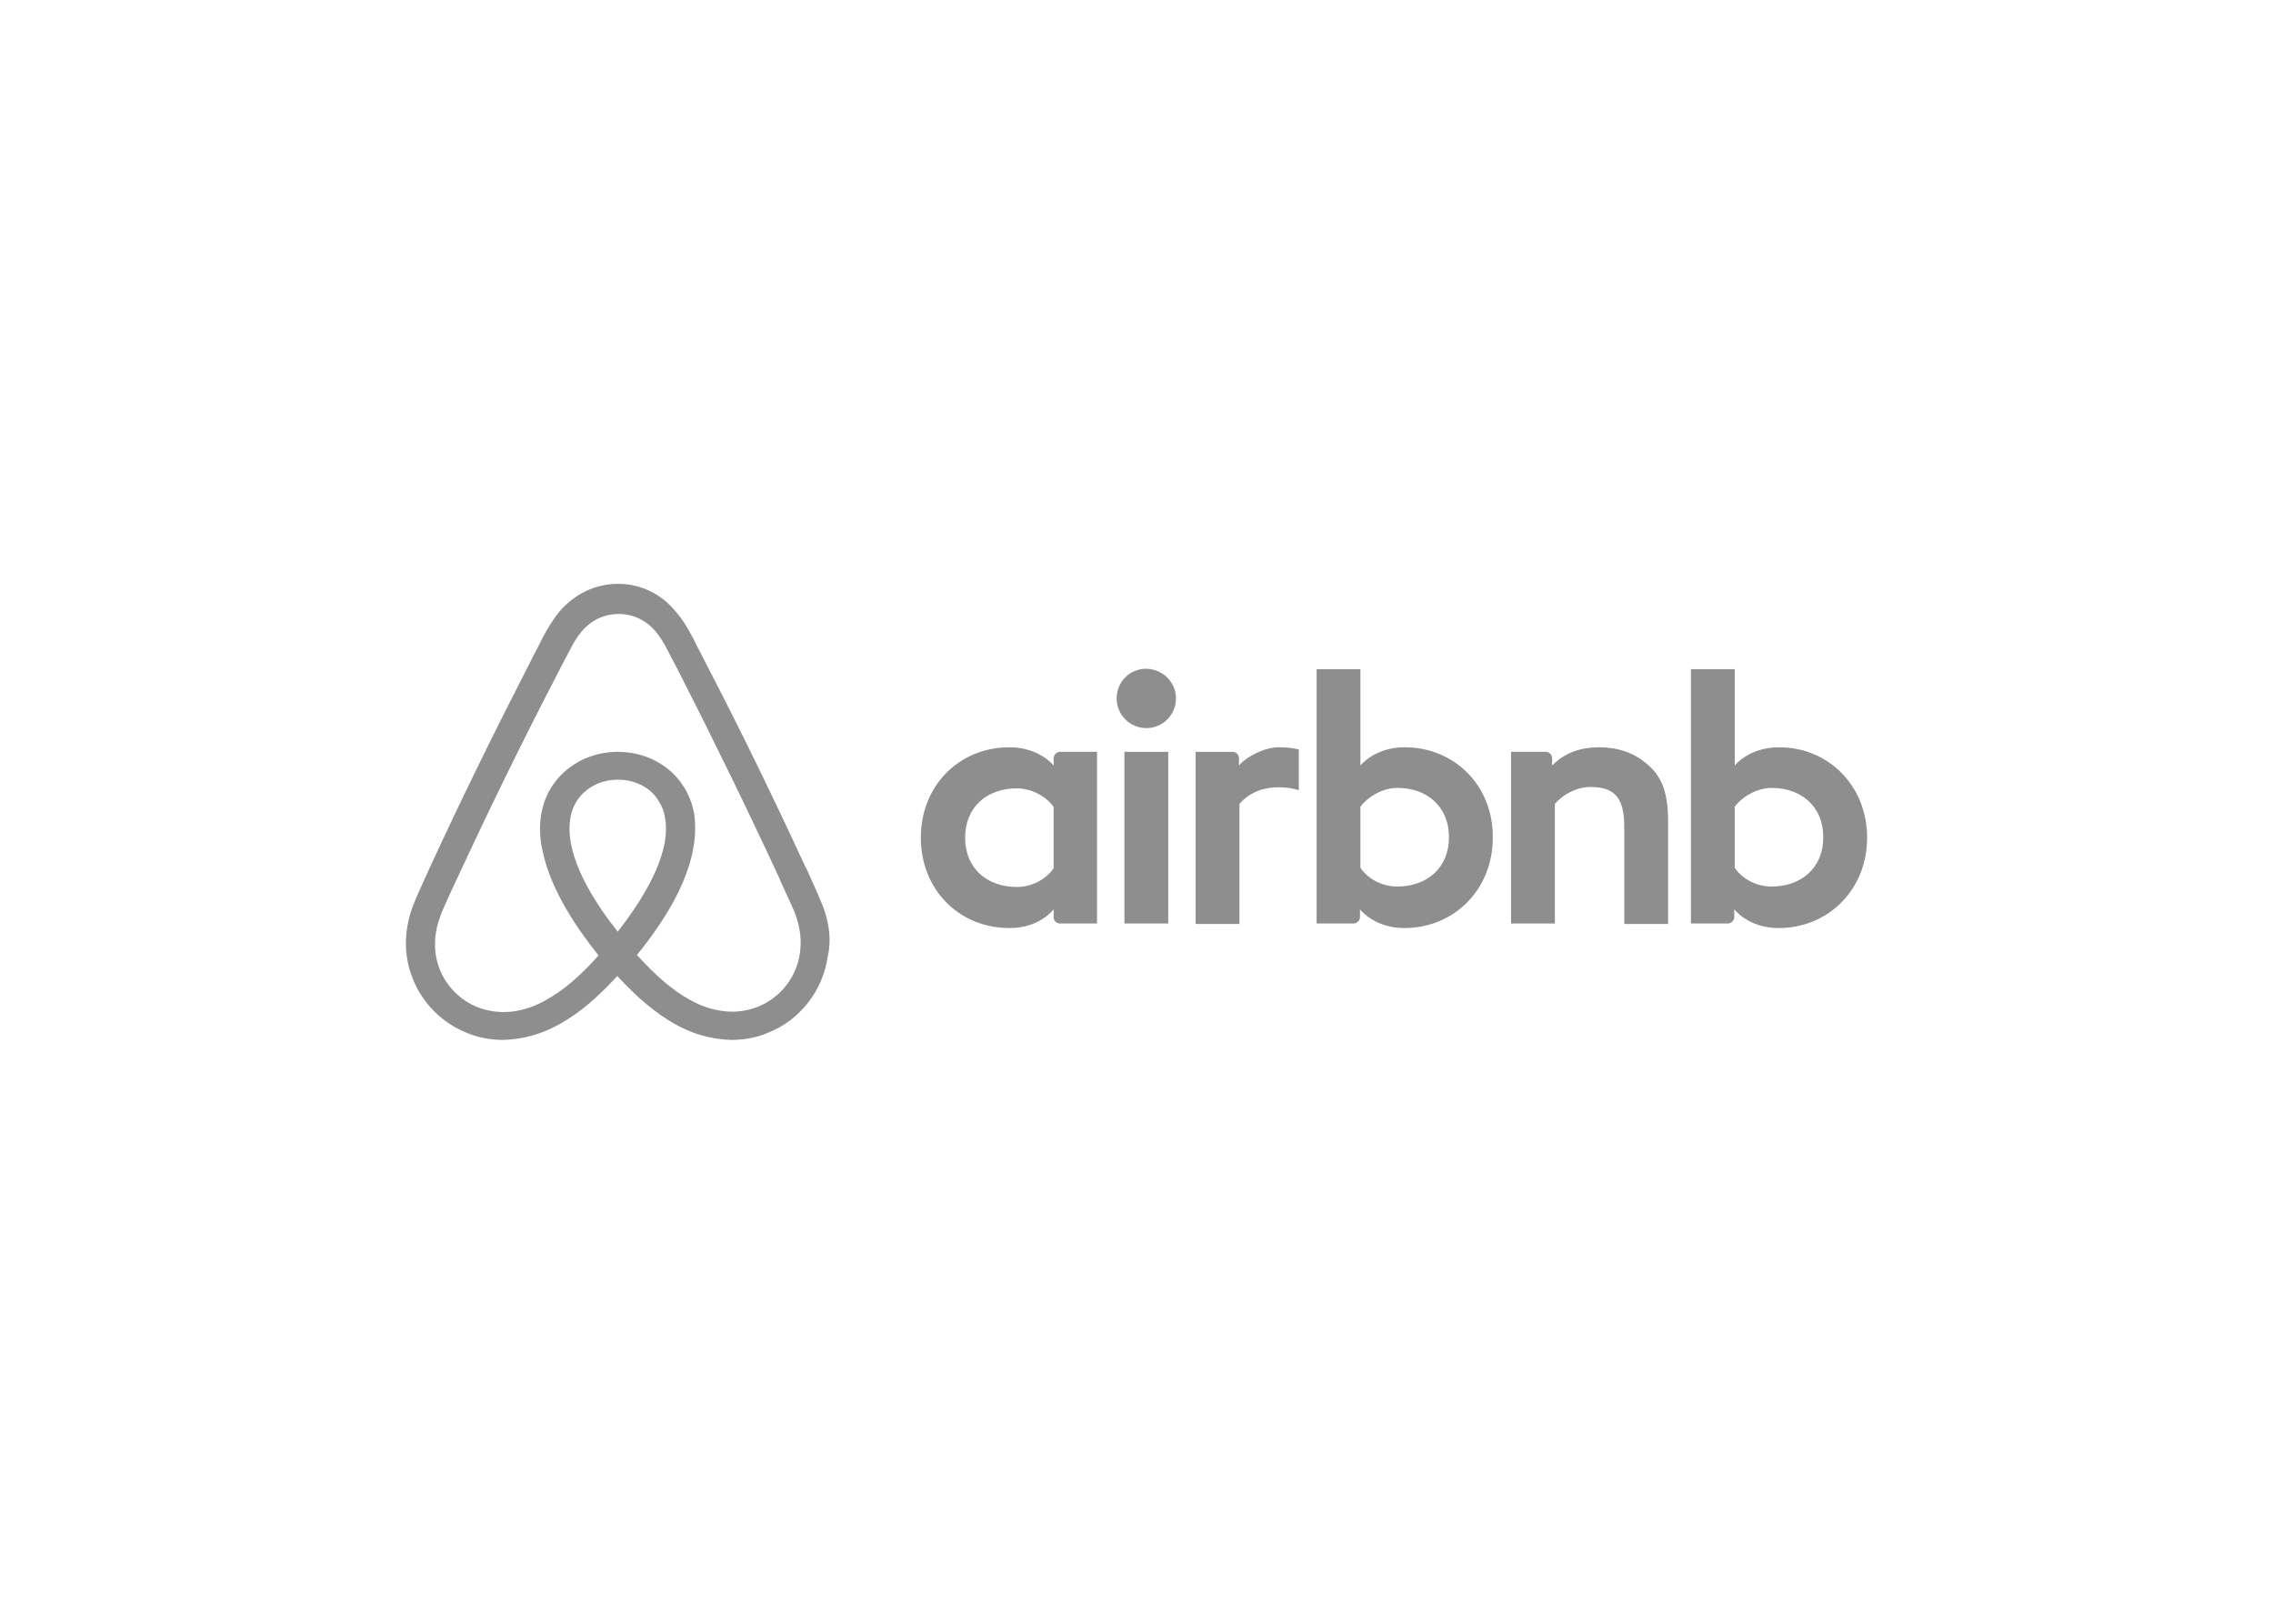
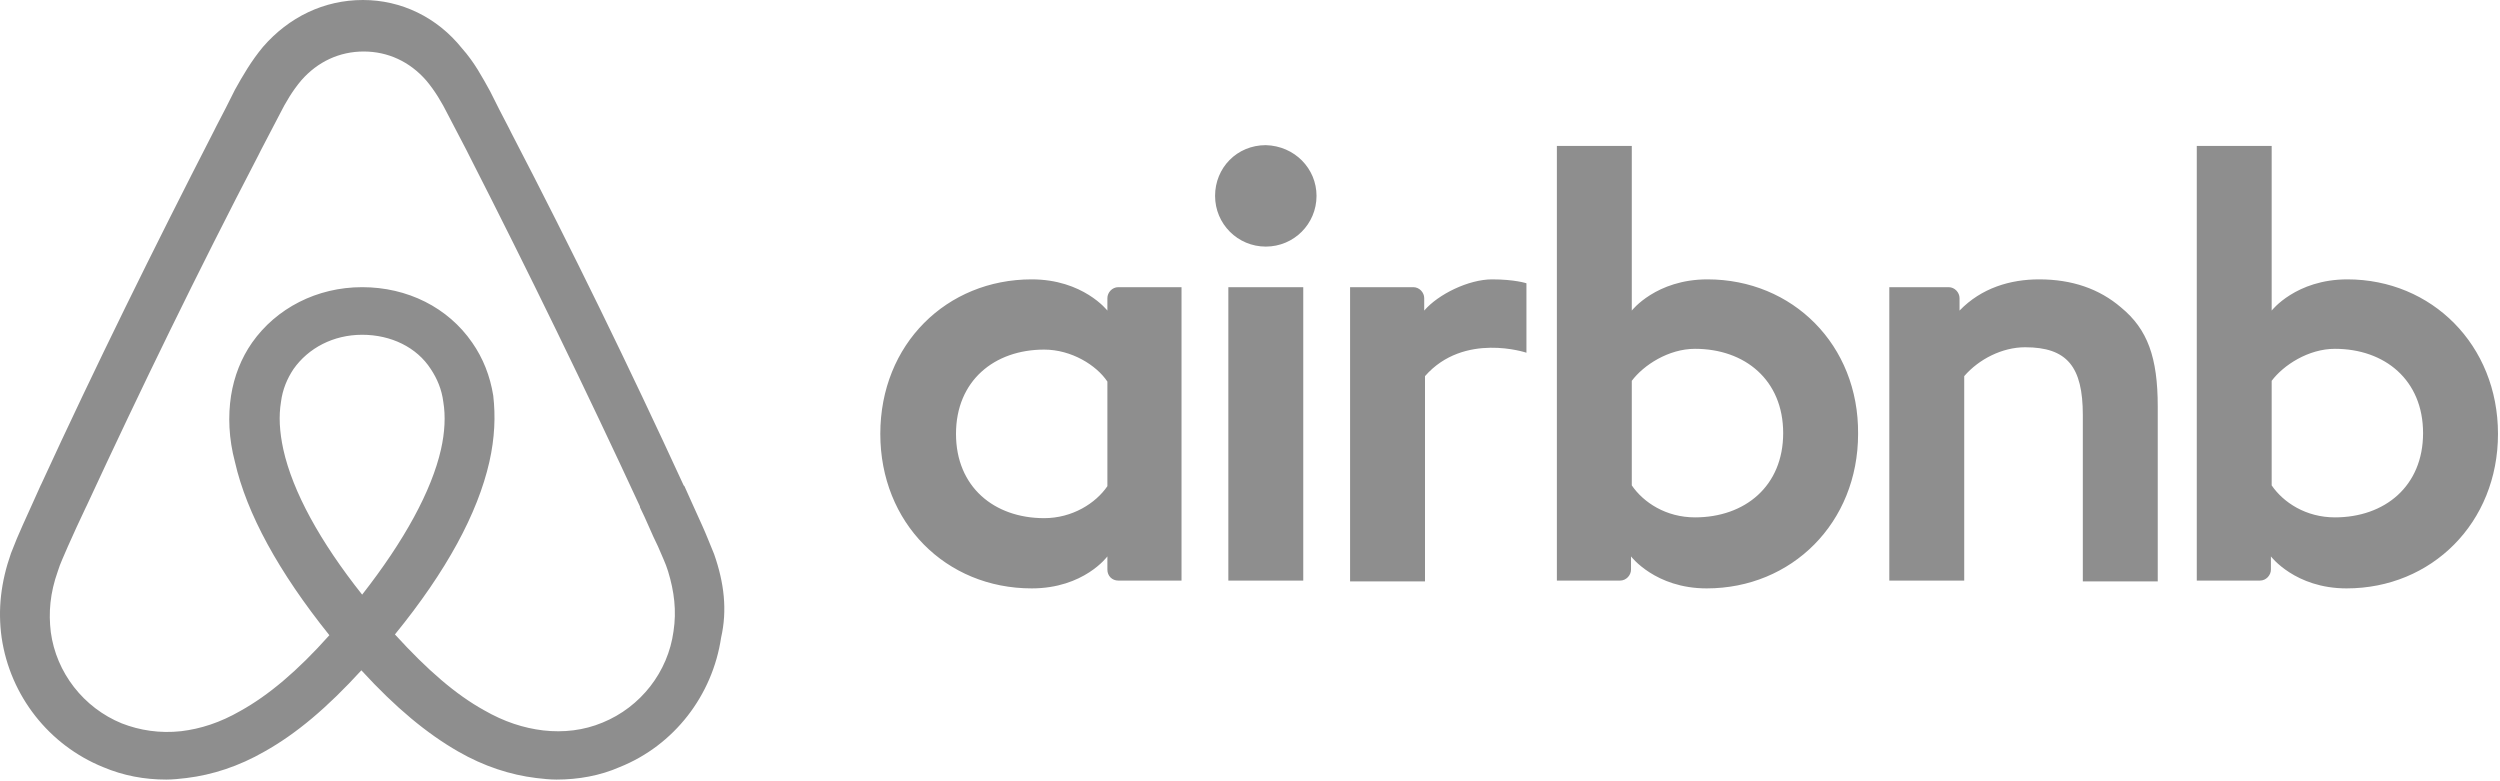
- <svg xmlns="http://www.w3.org/2000/svg" clip-rule="evenodd" fill-rule="evenodd" viewBox="0 0 560 400">
-   <path d="m289.732 172.053c0 4.049-3.261 7.31-7.31 7.31s-7.31-3.261-7.31-7.31 3.149-7.31 7.31-7.31c4.161.112 7.31 3.374 7.31 7.31zm-30.14 14.733v1.799s-3.486-4.498-10.909-4.498c-12.258 0-21.818 9.334-21.818 22.267 0 12.821 9.447 22.267 21.818 22.267 7.535 0 10.909-4.611 10.909-4.611v1.912c0 .9.675 1.574 1.574 1.574h9.109v-42.286h-9.109c-.9 0-1.574.787-1.574 1.574zm0 27.103c-1.687 2.474-5.061 4.611-9.109 4.611-7.198 0-12.708-4.498-12.708-12.146 0-7.647 5.511-12.146 12.708-12.146 3.936 0 7.535 2.249 9.109 4.611zm17.432-28.678h10.796v42.286h-10.796zm161.271-1.125c-7.422 0-10.909 4.498-10.909 4.498v-23.729h-10.796v62.641h9.109c.9 0 1.574-.787 1.574-1.574v-1.912s3.486 4.611 10.909 4.611c12.258 0 21.818-9.447 21.818-22.267 0-12.821-9.559-22.267-21.705-22.267zm-1.799 34.301c-4.161 0-7.422-2.137-9.109-4.611v-15.07c1.687-2.249 5.286-4.611 9.109-4.611 7.198 0 12.708 4.498 12.708 12.146 0 7.647-5.511 12.146-12.708 12.146zm-25.529-15.97v25.191h-10.796v-23.954c0-6.973-2.249-9.784-8.322-9.784-3.261 0-6.635 1.687-8.772 4.161v29.465h-10.796v-42.286h8.547c.9 0 1.574.787 1.574 1.574v1.799c3.149-3.261 7.31-4.498 11.471-4.498 4.723 0 8.66 1.35 11.809 4.049 3.824 3.149 5.286 7.198 5.286 14.283zm-64.891-18.331c-7.422 0-10.909 4.498-10.909 4.498v-23.729h-10.796v62.641h9.109c.9 0 1.574-.787 1.574-1.574v-1.912s3.486 4.611 10.909 4.611c12.258 0 21.818-9.447 21.818-22.267.112-12.821-9.447-22.267-21.705-22.267zm-1.799 34.301c-4.161 0-7.422-2.137-9.109-4.611v-15.07c1.687-2.249 5.286-4.611 9.109-4.611 7.198 0 12.708 4.498 12.708 12.146 0 7.647-5.511 12.146-12.708 12.146zm-29.24-34.301c3.261 0 4.948.562 4.948.562v10.009s-8.997-3.036-14.62 3.374v29.578h-10.796v-42.398h9.109c.9 0 1.574.787 1.574 1.574v1.799c2.024-2.362 6.41-4.498 9.784-4.498zm-112.125 39.587c-.562-1.35-1.125-2.812-1.687-4.049-.9-2.024-1.799-3.936-2.587-5.736l-.112-.112c-7.76-16.869-16.082-33.964-24.854-50.833l-.337-.675c-.9-1.687-1.799-3.486-2.699-5.286-1.125-2.024-2.249-4.161-4.049-6.185-3.599-4.498-8.772-6.973-14.283-6.973-5.623 0-10.684 2.474-14.395 6.748-1.687 2.024-2.924 4.161-4.049 6.185-.9 1.799-1.799 3.599-2.699 5.286l-.337.675c-8.66 16.869-17.094 33.964-24.854 50.833l-.112.225c-.787 1.799-1.687 3.711-2.587 5.736-.562 1.237-1.125 2.587-1.687 4.049-1.462 4.161-1.912 8.097-1.35 12.146 1.237 8.435 6.86 15.52 14.62 18.669 2.924 1.237 5.96 1.799 9.109 1.799.9 0 2.024-.112 2.924-.225 3.711-.45 7.535-1.687 11.246-3.824 4.611-2.587 8.997-6.298 13.945-11.696 4.948 5.398 9.447 9.109 13.945 11.696 3.711 2.137 7.535 3.374 11.246 3.824.9.112 2.024.225 2.924.225 3.149 0 6.298-.562 9.109-1.799 7.872-3.149 13.383-10.347 14.62-18.669.9-3.936.45-7.872-1.012-12.033zm-50.72 5.848c-6.073-7.647-10.009-14.845-11.359-20.918-.562-2.587-.675-4.836-.337-6.86.225-1.799.9-3.374 1.799-4.723 2.137-3.036 5.736-4.948 9.897-4.948s7.872 1.799 9.897 4.948c.9 1.35 1.574 2.924 1.799 4.723.337 2.024.225 4.386-.337 6.86-1.35 5.96-5.286 13.158-11.359 20.918zm44.872 5.286c-.787 5.848-4.723 10.909-10.234 13.158-2.699 1.125-5.623 1.462-8.547 1.125-2.812-.337-5.623-1.237-8.547-2.924-4.049-2.249-8.097-5.736-12.821-10.909 7.422-9.109 11.921-17.432 13.608-24.854.787-3.486.9-6.635.562-9.559-.45-2.812-1.462-5.398-3.036-7.647-3.486-5.061-9.334-7.985-15.857-7.985s-12.371 3.036-15.857 7.985c-1.574 2.249-2.587 4.836-3.036 7.647-.45 2.924-.337 6.185.562 9.559 1.687 7.422 6.298 15.857 13.608 24.967-4.611 5.173-8.772 8.66-12.821 10.909-2.924 1.687-5.736 2.587-8.547 2.924-3.036.337-5.96-.112-8.547-1.125-5.511-2.249-9.447-7.31-10.234-13.158-.337-2.812-.112-5.623 1.012-8.772.337-1.125.9-2.249 1.462-3.599.787-1.799 1.687-3.711 2.587-5.623l.112-.225c7.76-16.757 16.082-33.851 24.742-50.495l.337-.675 2.699-5.173c.9-1.799 1.912-3.486 3.149-4.948 2.362-2.699 5.511-4.161 8.997-4.161s6.635 1.462 8.997 4.161c1.237 1.462 2.249 3.149 3.149 4.948l2.699 5.173.337.675c8.547 16.757 16.869 33.851 24.629 50.608v.112l2.587 5.623c.562 1.35 1.125 2.474 1.462 3.599.9 2.924 1.237 5.736.787 8.66z" fill="#8E8E8E" />
+ <svg xmlns="http://www.w3.org/2000/svg" width="100%" height="100%" viewBox="0 0 1201 375" version="1.1" xml:space="preserve" style="fill-rule:evenodd;clip-rule:evenodd;stroke-linejoin:round;stroke-miterlimit:2;">
+   <g transform="matrix(1,0,0,1,2.6283,-1.45655)">
+     <g transform="matrix(1,0,0,1,-2.59706,-211.289)">
+       <path d="M632.427,306.842C632.427,320.337 621.556,331.209 608.06,331.209C594.564,331.209 583.693,320.337 583.693,306.842C583.693,293.346 594.189,282.474 608.06,282.474C621.931,282.849 632.427,293.721 632.427,306.842ZM531.959,355.951L531.959,361.949C531.959,361.949 520.337,346.954 495.595,346.954C454.733,346.954 422.868,378.069 422.868,421.181C422.868,463.918 454.358,495.408 495.595,495.408C520.712,495.408 531.959,480.037 531.959,480.037L531.959,486.41C531.959,489.41 534.208,491.659 537.207,491.659L567.573,491.659L567.573,350.703L537.207,350.703C534.208,350.703 531.959,353.327 531.959,355.951ZM531.959,446.298C526.336,454.545 515.089,461.668 501.593,461.668C477.601,461.668 459.231,446.673 459.231,421.181C459.231,395.689 477.601,380.694 501.593,380.694C514.714,380.694 526.71,388.191 531.959,396.064L531.959,446.298ZM590.066,350.703L626.054,350.703L626.054,491.659L590.066,491.659L590.066,350.703ZM1127.65,346.954C1102.9,346.954 1091.28,361.949 1091.28,361.949L1091.28,282.849L1055.3,282.849L1055.3,491.659L1085.66,491.659C1088.66,491.659 1090.91,489.035 1090.91,486.41L1090.91,480.037C1090.91,480.037 1102.53,495.408 1127.27,495.408C1168.13,495.408 1200,463.918 1200,421.181C1200,378.444 1168.13,346.954 1127.65,346.954ZM1121.65,461.293C1107.78,461.293 1096.91,454.171 1091.28,445.923L1091.28,395.689C1096.91,388.191 1108.9,380.319 1121.65,380.319C1145.64,380.319 1164.01,395.314 1164.01,420.806C1164.01,446.298 1145.64,461.293 1121.65,461.293ZM1036.55,408.06L1036.55,492.034L1000.56,492.034L1000.56,412.184C1000.56,388.941 993.065,379.569 972.821,379.569C961.949,379.569 950.703,385.192 943.58,393.44L943.58,491.659L907.591,491.659L907.591,350.703L936.082,350.703C939.082,350.703 941.331,353.327 941.331,355.951L941.331,361.949C951.828,351.078 965.698,346.954 979.569,346.954C995.314,346.954 1008.44,351.453 1018.93,360.45C1031.68,370.947 1036.55,384.442 1036.55,408.06ZM820.244,346.954C795.501,346.954 783.88,361.949 783.88,361.949L783.88,282.849L747.891,282.849L747.891,491.659L778.257,491.659C781.256,491.659 783.505,489.035 783.505,486.41L783.505,480.037C783.505,480.037 795.127,495.408 819.869,495.408C860.731,495.408 892.596,463.918 892.596,421.181C892.971,378.444 861.106,346.954 820.244,346.954ZM814.246,461.293C800.375,461.293 789.503,454.171 783.88,445.923L783.88,395.689C789.503,388.191 801.5,380.319 814.246,380.319C838.238,380.319 856.607,395.314 856.607,420.806C856.607,446.298 838.238,461.293 814.246,461.293ZM716.776,346.954C727.648,346.954 733.271,348.828 733.271,348.828L733.271,382.193C733.271,382.193 703.28,372.071 684.536,393.44L684.536,492.034L648.547,492.034L648.547,350.703L678.913,350.703C681.912,350.703 684.161,353.327 684.161,355.951L684.161,361.949C690.909,354.077 705.53,346.954 716.776,346.954ZM343.018,478.913C341.143,474.414 339.269,469.541 337.395,465.417C334.396,458.669 331.396,452.296 328.772,446.298L328.397,445.923C302.53,389.691 274.789,332.709 245.548,276.476L244.424,274.227C241.425,268.604 238.425,262.605 235.426,256.607C231.678,249.859 227.929,242.737 221.931,235.989C209.934,220.993 192.69,212.746 174.321,212.746C155.576,212.746 138.707,220.993 126.336,235.239C120.712,241.987 116.589,249.11 112.84,255.858C109.841,261.856 106.842,267.854 103.843,273.477L102.718,275.726C73.852,331.959 45.736,388.941 19.869,445.173L19.494,445.923C16.87,451.921 13.871,458.294 10.872,465.042C8.997,469.166 7.123,473.664 5.248,478.538C0.375,492.409 -1.125,505.53 0.75,519.025C4.873,547.142 23.618,570.759 49.485,581.256C59.231,585.38 69.353,587.254 79.85,587.254C82.849,587.254 86.598,586.879 89.597,586.504C101.968,585.005 114.714,580.881 127.085,573.758C142.455,565.136 157.076,552.765 173.571,534.77C190.066,552.765 205.061,565.136 220.056,573.758C232.427,580.881 245.173,585.005 257.545,586.504C260.544,586.879 264.292,587.254 267.291,587.254C277.788,587.254 288.285,585.38 297.657,581.256C323.899,570.759 342.268,546.767 346.392,519.025C349.391,505.904 347.891,492.784 343.018,478.913ZM173.946,498.407C153.702,472.915 140.581,448.922 136.082,428.679C134.208,420.056 133.833,412.559 134.958,405.811C135.708,399.813 137.957,394.564 140.956,390.066C148.079,379.944 160.075,373.571 173.946,373.571C187.816,373.571 200.187,379.569 206.935,390.066C209.934,394.564 212.184,399.813 212.933,405.811C214.058,412.559 213.683,420.431 211.809,428.679C207.31,448.547 194.189,472.54 173.946,498.407ZM323.524,516.026C320.9,535.52 307.779,552.39 289.41,559.888C280.412,563.636 270.665,564.761 260.918,563.636C251.546,562.512 242.174,559.513 232.427,553.889C218.932,546.392 205.436,534.77 189.691,517.526C214.433,487.16 229.428,459.419 235.052,434.677C237.676,423.055 238.051,412.559 236.926,402.812C235.426,393.44 232.052,384.817 226.804,377.32C215.183,360.45 195.689,350.703 173.946,350.703C152.202,350.703 132.709,360.825 121.087,377.32C115.839,384.817 112.465,393.44 110.965,402.812C109.466,412.559 109.841,423.43 112.84,434.677C118.463,459.419 133.833,487.535 158.201,517.901C142.83,535.145 128.96,546.767 115.464,554.264C105.717,559.888 96.345,562.887 86.973,564.011C76.851,565.136 67.104,563.636 58.482,560.262C40.112,552.765 26.992,535.895 24.367,516.401C23.243,507.029 23.993,497.657 27.741,487.16C28.866,483.411 30.74,479.663 32.615,475.164C35.239,469.166 38.238,462.793 41.237,456.42L41.612,455.67C67.479,399.813 95.22,342.83 124.086,287.348L125.211,285.098C128.21,279.475 131.209,273.477 134.208,267.854C137.207,261.856 140.581,256.232 144.705,251.359C152.577,242.362 163.074,237.488 174.695,237.488C186.317,237.488 196.813,242.362 204.686,251.359C208.81,256.232 212.184,261.856 215.183,267.854C218.182,273.477 221.181,279.475 224.18,285.098L225.305,287.348C253.796,343.205 281.537,400.187 307.404,456.045L307.404,456.42C310.403,462.418 313.027,469.166 316.026,475.164C317.901,479.663 319.775,483.411 320.9,487.16C323.899,496.907 325.023,506.279 323.524,516.026Z" style="fill:rgb(142,142,142);fill-rule:nonzero;" />
+     </g>
+   </g>
</svg>
